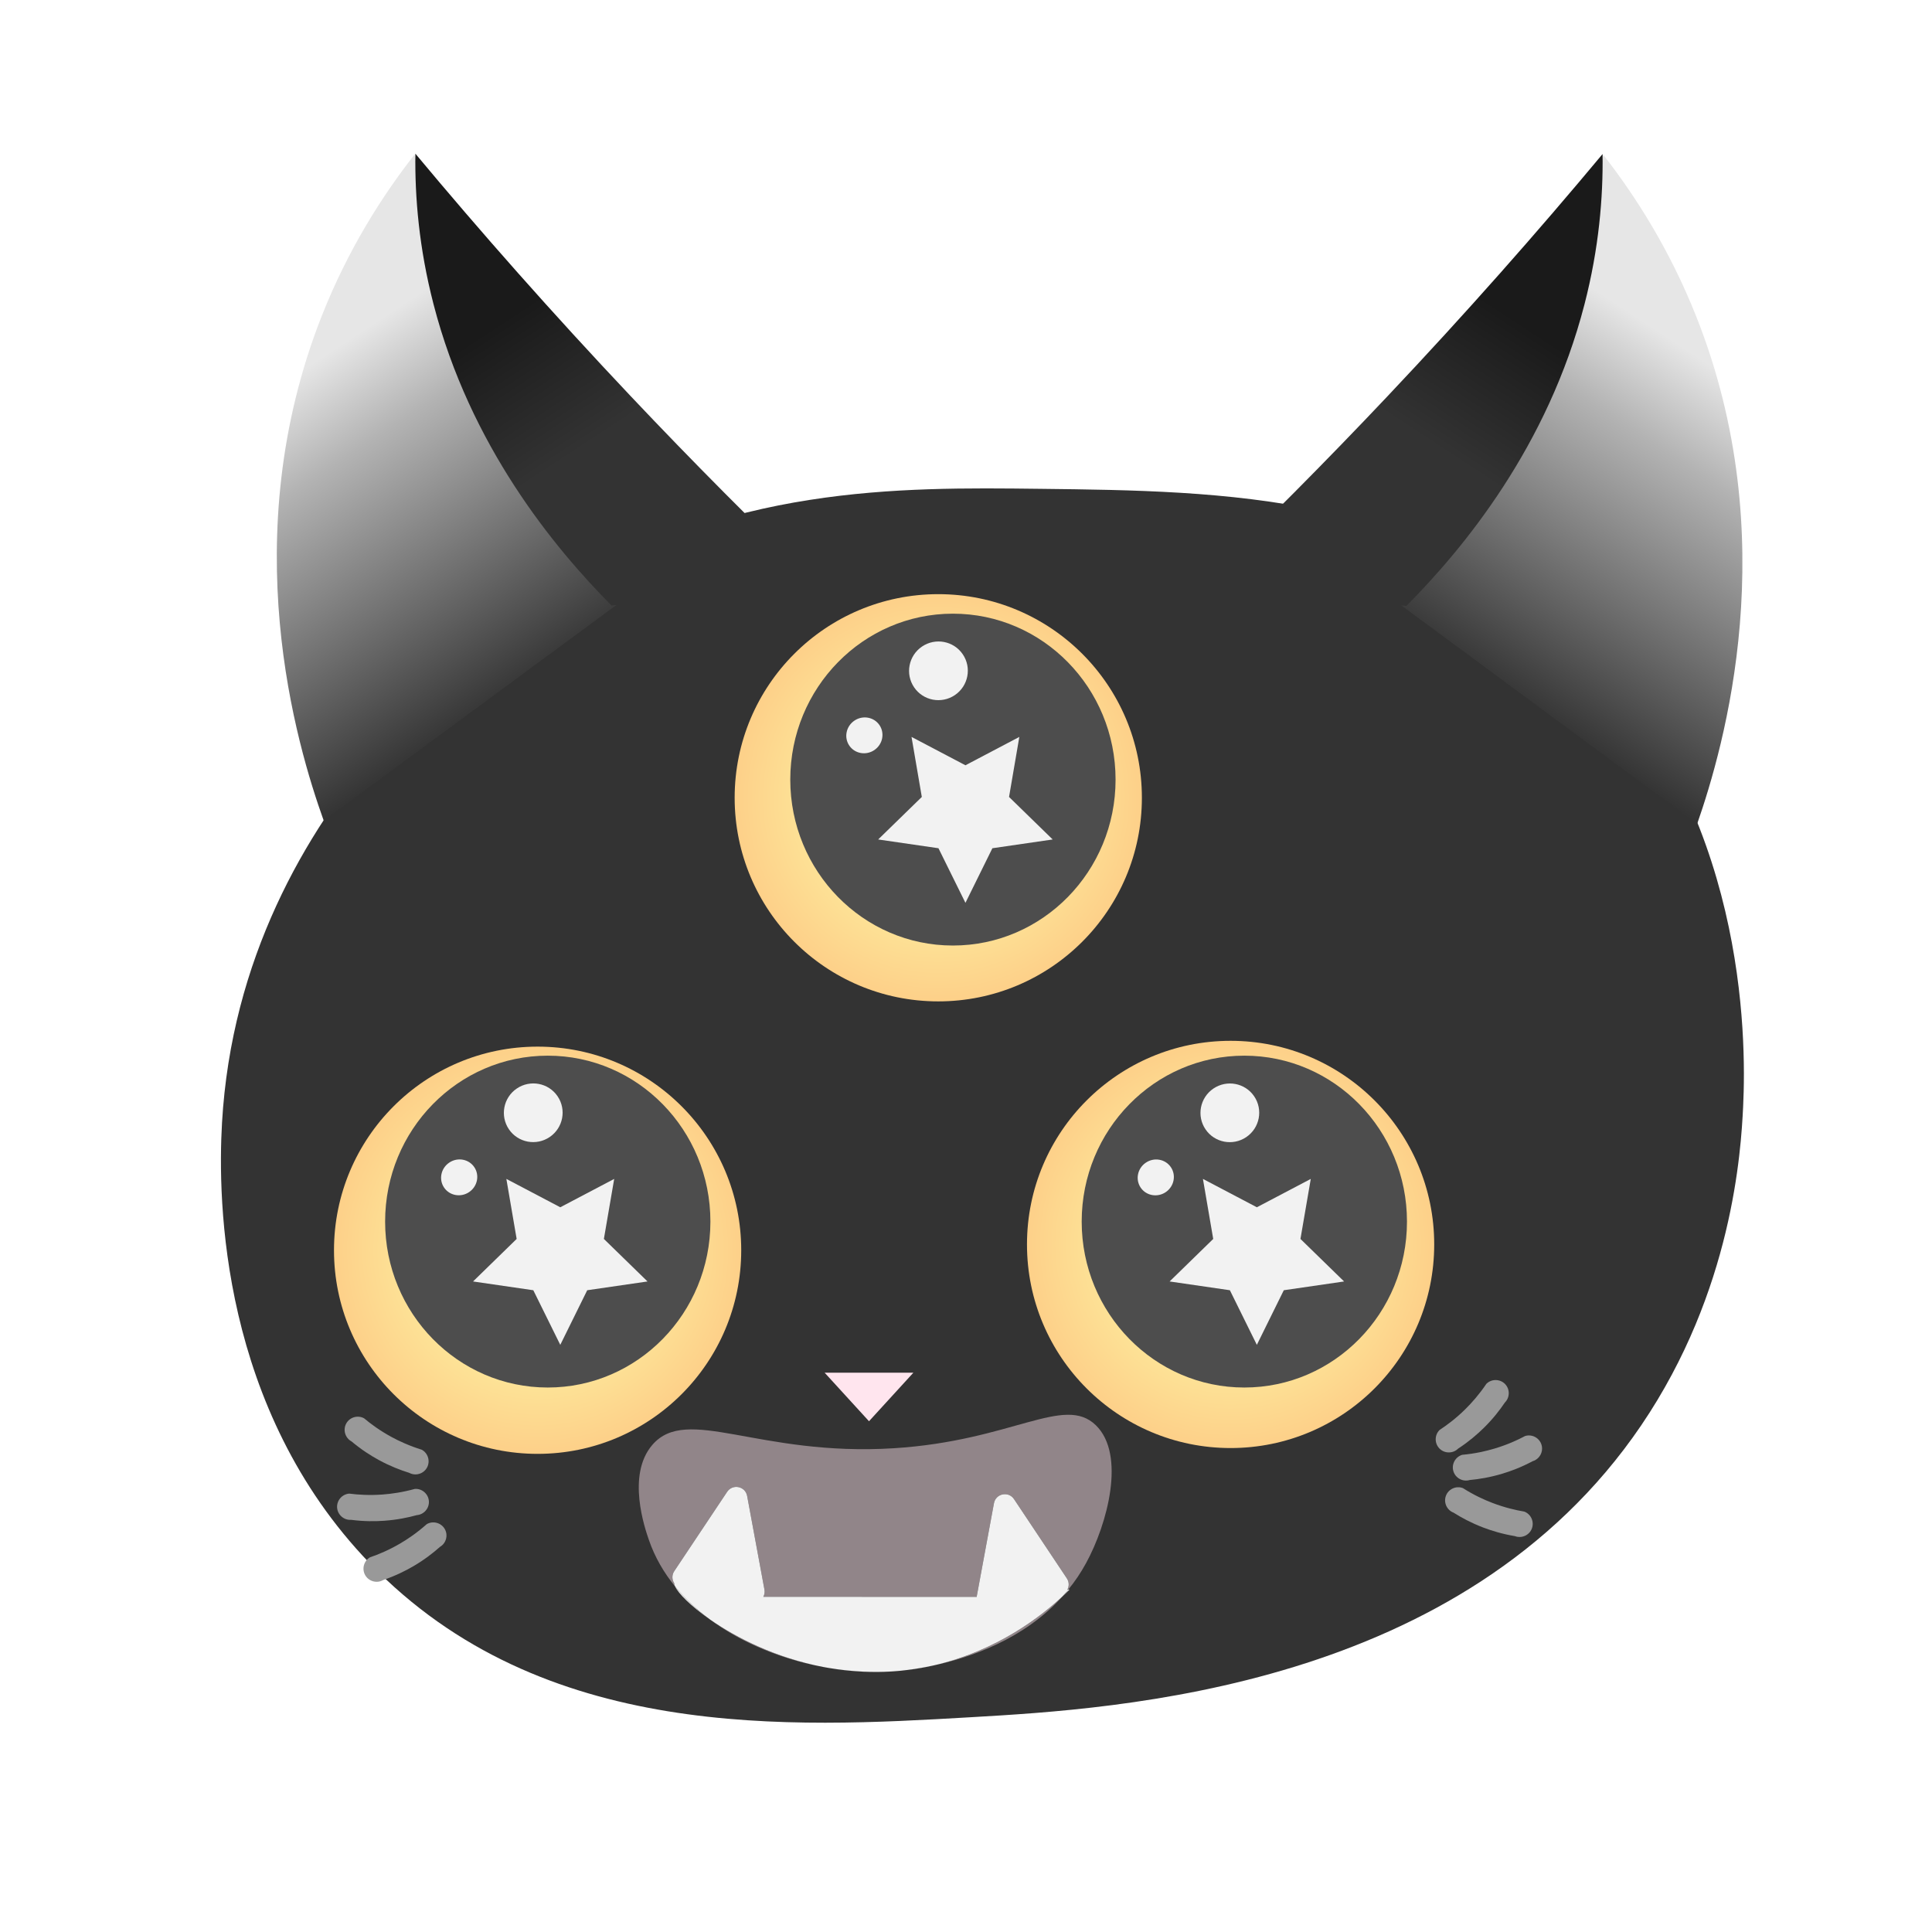
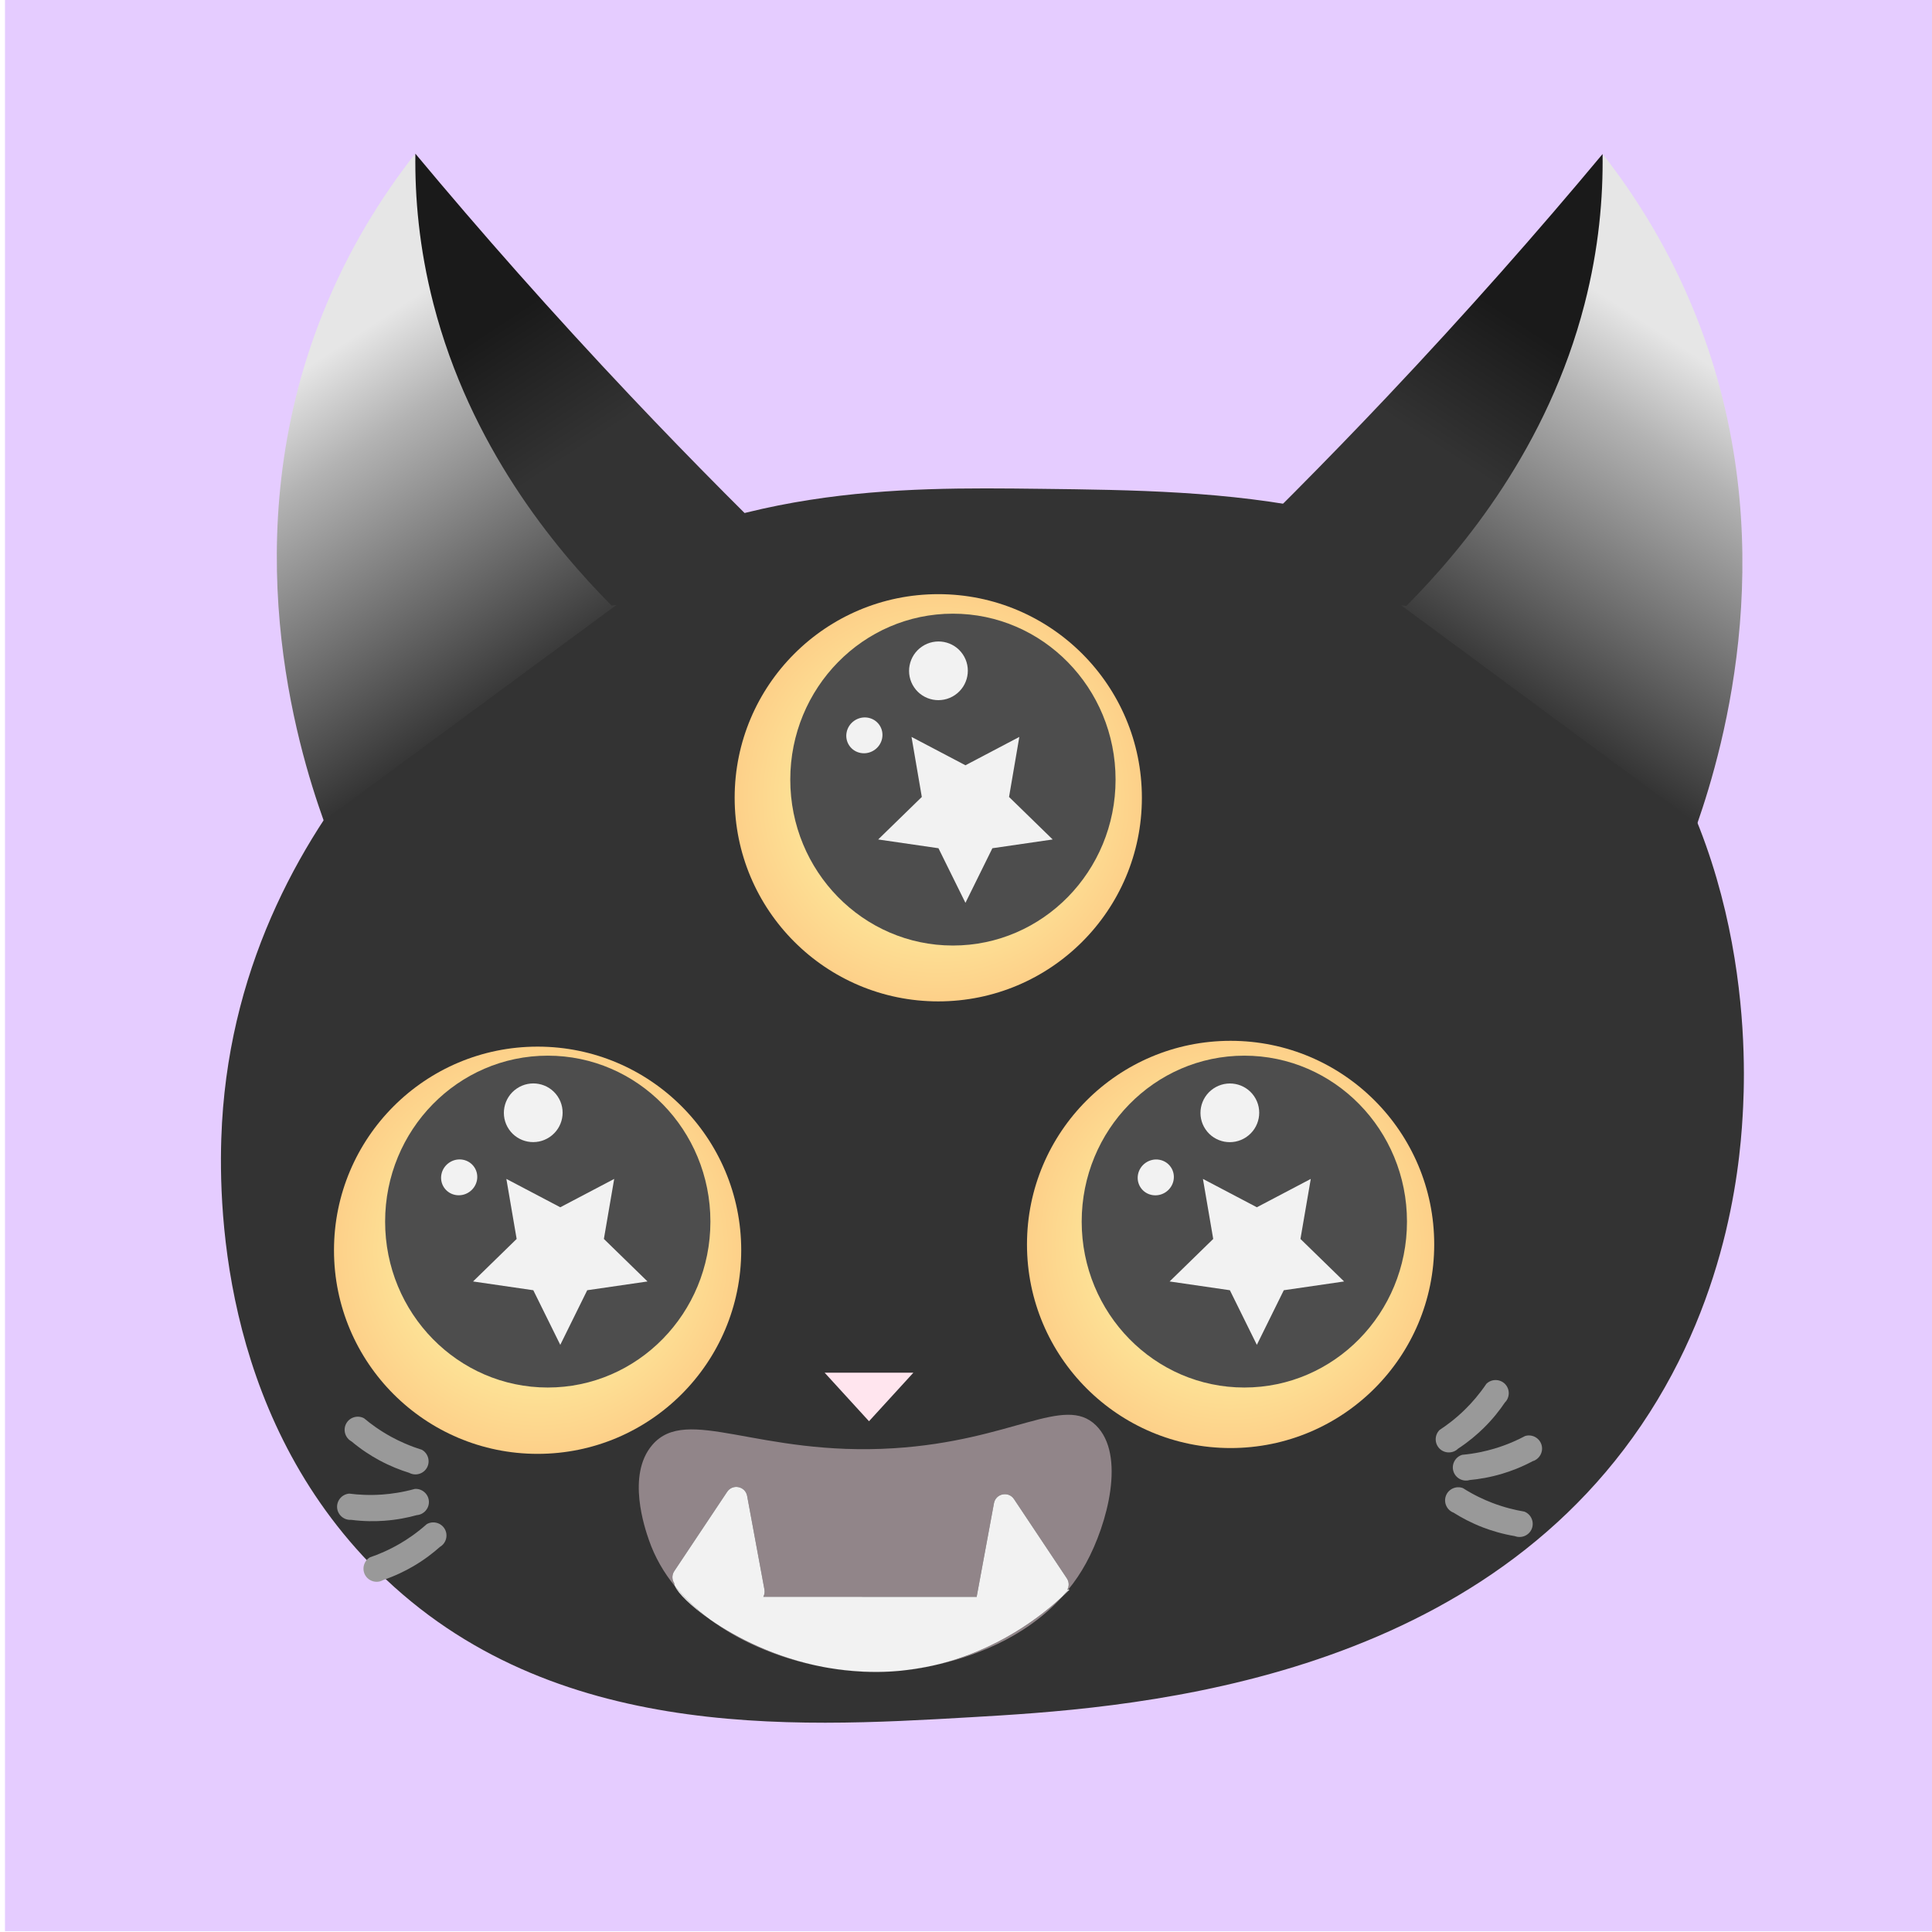
<svg xmlns="http://www.w3.org/2000/svg" xmlns:xlink="http://www.w3.org/1999/xlink" id="Færdige_produkter" width="588" height="588" viewBox="0 0 588 588">
  <defs>
-     <style>.cls-1{fill:url(#linear-gradient-2);}.cls-2{fill:#4d4d4d;}.cls-3{fill:#333;}.cls-4{fill:url(#radial-gradient);}.cls-5{fill:#918589;}.cls-6{fill:#ffe5ee;}.cls-7{fill:url(#radial-gradient-2);}.cls-8{fill:url(#radial-gradient-3);}.cls-9{fill:#999;}.cls-10{fill:url(#linear-gradient-3);}.cls-11{fill:url(#linear-gradient);}.cls-12{fill:url(#linear-gradient-4);}.cls-13{fill:#f2f2f2;}</style>
+     <style>.cls-1{fill:url(#linear-gradient-2);}.cls-2{fill:#4d4d4d;}.cls-3{fill:#333;}.cls-4{fill:url(#radial-gradient);}.cls-5{fill:#918589;}.cls-6{fill:#ffe5ee;}.cls-7{fill:url(#radial-gradient-2);}.cls-8{fill:url(#radial-gradient-3);}.cls-9{fill:#999;}.cls-10{fill:url(#linear-gradient-3);}.cls-11{fill:#e5ccff;}.cls-12{fill:url(#linear-gradient);}.cls-13{fill:url(#linear-gradient-4);}.cls-14{fill:#f2f2f2;}</style>
    <linearGradient id="linear-gradient" x1="-1995.05" y1="6862.09" x2="-1840.7" y2="6862.09" gradientTransform="translate(-6674.75 2305.58) rotate(-123.25)" gradientUnits="userSpaceOnUse">
      <stop offset="0" stop-color="#333" />
      <stop offset=".58" stop-color="#b3b3b3" />
      <stop offset=".77" stop-color="#e6e6e6" />
    </linearGradient>
    <linearGradient id="linear-gradient-2" x1="-11434.07" y1="6926.15" x2="-11257.74" y2="6926.15" gradientTransform="translate(604.57 13406.4) rotate(56.75) scale(1 -1)" gradientUnits="userSpaceOnUse">
      <stop offset=".32" stop-color="#1a1a1a" />
      <stop offset=".58" stop-color="#333" />
    </linearGradient>
    <radialGradient id="radial-gradient" cx="163.62" cy="4874.36" fx="163.62" fy="4874.36" r="61.97" gradientTransform="translate(0 5254.86) scale(1 -1)" gradientUnits="userSpaceOnUse">
      <stop offset=".26" stop-color="#fef8a6" />
      <stop offset="1" stop-color="#fdd089" />
    </radialGradient>
    <radialGradient id="radial-gradient-2" cx="374.53" cy="4876.13" fx="374.53" fy="4876.13" r="61.97" xlink:href="#radial-gradient" />
    <radialGradient id="radial-gradient-3" cx="285.56" cy="5012.07" fx="285.56" fy="5012.07" r="61.97" xlink:href="#radial-gradient" />
    <linearGradient id="linear-gradient-3" x1="1786.83" y1="1093.58" x2="1941.45" y2="1093.58" gradientTransform="translate(391.57 2305.58) rotate(-56.75) scale(1 -1)" xlink:href="#linear-gradient" />
    <linearGradient id="linear-gradient-4" x1="-15216.22" y1="1158.24" x2="-15039.89" y2="1158.24" gradientTransform="translate(-6887.75 13406.4) rotate(123.25)" xlink:href="#linear-gradient-2" />
  </defs>
-   <path class="cls-3" d="m530.52,336.77c1.03-21.48.75-90.52-49-140-46.88-46.62-109.02-47.35-165-48-42.92-.5-95.01-1.11-148,32-11.88,7.42-95.19,61.43-100.95,160.93-1.39,24.06-.35,87.05,44.95,134.07,52.44,54.43,128.15,50.04,183.02,46.86,44.74-2.59,149.56-8.67,203.98-88.86,27.79-40.96,30.35-83.46,31-97Z" />
+   <rect class="cls-11" x="1.52" y="-1.23" width="589" height="589" />
  <g>
-     <path class="cls-11" d="m126.15,47.07c6.87,22.5,13.73,45.01,20.6,67.51,21.92,17.07,43.83,34.15,65.74,51.22-37.99,27.99-75.98,55.97-113.97,83.96-8.22-22.97-27.24-86.24-.55-153.71,7.96-20.14,18.31-36.38,28.18-48.99Z" />
-     <path class="cls-1" d="m248.52,177.56c-20.8,2.25-41.59,4.49-62.39,6.74-17.47-17.59-43.04-48.56-54.2-91.77-4.41-17.05-5.69-32.59-5.51-45.76,19.89,23.86,41.65,48.52,65.44,73.7,19.04,20.15,37.99,39.17,56.67,57.09Z" />
+     <path class="cls-3" d="M530.52,336.77c1.03-21.48,.75-90.52-49-140-46.88-46.62-109.02-47.35-165-48-42.92-.5-95.01-1.11-148,32-11.88,7.42-95.19,61.43-100.95,160.93-1.39,24.06-.35,87.05,44.95,134.07,52.44,54.43,128.15,50.04,183.02,46.86,44.74-2.59,149.56-8.67,203.98-88.86,27.79-40.96,30.35-83.46,31-97Z" />
+     <g>
+       <path class="cls-12" d="M126.15,47.07c6.87,22.5,13.73,45.01,20.6,67.51,21.92,17.07,43.83,34.15,65.74,51.22-37.99,27.99-75.98,55.97-113.97,83.96-8.22-22.97-27.24-86.24-.55-153.71,7.96-20.14,18.31-36.38,28.18-48.99Z" />
+       <path class="cls-1" d="M248.52,177.56c-20.8,2.25-41.59,4.49-62.39,6.74-17.47-17.59-43.04-48.56-54.2-91.77-4.41-17.05-5.69-32.59-5.51-45.76,19.89,23.86,41.65,48.52,65.44,73.7,19.04,20.15,37.99,39.17,56.67,57.09Z" />
+     </g>
+     <circle class="cls-4" cx="163.62" cy="380.51" r="61.97" />
+     <circle class="cls-7" cx="374.53" cy="378.74" r="61.97" />
+     <circle class="cls-8" cx="285.56" cy="242.8" r="61.97" />
+     <ellipse class="cls-2" cx="290.02" cy="237.27" rx="49.5" ry="50.5" />
+     <ellipse class="cls-14" cx="285.61" cy="204.13" rx="8.95" ry="8.92" transform="translate(-65.35 196.05) rotate(-34.23)" />
+     <ellipse class="cls-14" cx="263.08" cy="223.78" rx="5.55" ry="5.41" transform="translate(-80.32 186.77) rotate(-34.23)" />
+     <polygon class="cls-14" points="293.83 232.91 310.23 224.28 307.1 242.55 320.38 255.49 302.03 258.16 293.83 274.78 285.62 258.16 267.27 255.49 280.55 242.55 277.42 224.28 293.83 232.91" />
+     <ellipse class="cls-2" cx="378.71" cy="371.79" rx="49.5" ry="50.5" />
+     <ellipse class="cls-14" cx="374.31" cy="338.65" rx="8.95" ry="8.92" transform="translate(-125.67 269.25) rotate(-34.23)" />
+     <ellipse class="cls-14" cx="351.77" cy="358.3" rx="5.55" ry="5.41" transform="translate(-140.63 259.98) rotate(-34.23)" />
+     <polygon class="cls-14" points="382.52 367.43 398.93 358.8 395.79 377.07 409.07 390.01 390.72 392.68 382.52 409.3 374.31 392.68 355.97 390.01 369.24 377.07 366.11 358.8 382.52 367.43" />
+     <ellipse class="cls-2" cx="166.71" cy="371.79" rx="49.5" ry="50.5" />
+     <ellipse class="cls-14" cx="162.31" cy="338.65" rx="8.95" ry="8.92" transform="translate(-162.4 149.98) rotate(-34.23)" />
+     <ellipse class="cls-14" cx="139.77" cy="358.3" rx="5.55" ry="5.41" transform="translate(-177.36 140.71) rotate(-34.23)" />
+     <polygon class="cls-14" points="170.52 367.43 186.93 358.8 183.79 377.07 197.07 390.01 178.72 392.68 170.52 409.3 162.31 392.68 143.97 390.01 157.24 377.07 154.11 358.8 170.52 367.43" />
+     <g>
+       <path class="cls-10" d="M488.01,47.19c-6.87,22.5-13.73,45.01-20.6,67.51-21.92,17.07-43.83,34.15-65.74,51.22l114.85,84.85c8.2-23.55,26.58-87-.33-154.6-7.99-20.08-18.31-36.33-28.18-48.99Z" />
+       <path class="cls-13" d="M365.64,177.67c20.8,2.25,41.59,4.49,62.39,6.74,17.47-17.59,43.04-48.56,54.2-91.77,4.41-17.05,5.69-32.59,5.51-45.76-19.89,23.86-41.65,48.52-65.44,73.7-19.04,20.15-37.99,39.17-56.67,57.09Z" />
+     </g>
+     <polygon class="cls-6" points="264.48 432.55 250.97 417.77 277.99 417.77 264.48 432.55" />
+     <g>
+       <path class="cls-5" d="M216.22,492.98c8.01,5.57,19.94,11.59,34.28,14.35-12.32-2.3-24.49-7.15-34.28-14.35Z" />
+       <path class="cls-5" d="M269.09,508.81c1.47-.05,2.91-.14,4.33-.26-1.42,.14-2.42,.2-2.9,.22-1.11,.05-2.24,.07-3.37,.08,.64,0,1.29-.02,1.94-.04Z" />
+       <path class="cls-5" d="M264.74,508.83c.81,.02,1.61,.02,2.42,.02-.81,0-1.62,0-2.42-.02Z" />
+       <path class="cls-5" d="M283.83,506.94c20.06-4.48,33.77-15.68,39.56-21.1-11.7,13.05-28.08,18.68-39.56,21.1Z" />
+       <path class="cls-5" d="M330.52,475.77c-1.6,2.93-3.41,5.6-5.4,8.03-.09,.01-.18,.02-.27,.02,.56-1.04,.57-2.35-.16-3.45l-16.08-24.12c-1.67-2.51-5.55-1.71-6.1,1.26l-5.27,28.5-64.92-.03c.35-.63,.49-1.39,.34-2.19l-5.27-28.5c-.54-2.97-4.42-3.76-6.09-1.25l-16.08,24.12c-.8,1.19-.72,2.63-.02,3.7-.02,.26,.07,.59,.27,.99-3.43-4.21-6.16-8.91-7.95-14.08-1.22-3.51-6.89-19.81,1-29,10.57-12.32,32.25,3.58,73.5,1,36.04-2.25,51.83-16.4,61.5-7,9.17,8.92,3.56,30.02-3,42Z" />
+       <g>
+         <path class="cls-14" d="M324.85,483.82c.09,0,.18,0,.27-.02-.56,.7-1.14,1.38-1.73,2.04-5.79,5.42-19.5,16.62-39.56,21.1-.08,.02-.17,.04-.25,.05-3.82,.8-7.09,1.25-9.43,1.49-.24,.03-.48,.05-.73,.07-1.42,.12-2.86,.21-4.33,.26-1.47,.05-2.92,.06-4.35,.02-.55-.01-1.09-.02-1.63-.05-.25,0-.49,0-.73-.04-3.39-.17-6.82-.55-10.25-1.12-.55-.09-1.09-.19-1.63-.29-14.34-2.76-26.27-8.78-34.28-14.35-.07-.04-.13-.09-.19-.14-3.97-2.94-7.54-6.28-10.56-9.99-.2-.4-.29-.73-.27-.99-.7-1.07-.78-2.51,.02-3.7l16.08-24.12c1.67-2.51,5.55-1.72,6.09,1.25l5.27,28.5c.15,.8,0,1.56-.34,2.19l64.92,.03,5.27-28.5c.55-2.97,4.43-3.77,6.1-1.26l16.08,24.12c.73,1.1,.72,2.41,.16,3.45Z" />
+         <path class="cls-14" d="M216.03,492.84c-5.85-4.08-9.58-7.91-10.56-9.99,3.02,3.71,6.59,7.05,10.56,9.99Z" />
+         <path class="cls-14" d="M252.13,507.62c3.43,.57,6.86,.95,10.25,1.12-3.53-.16-6.95-.55-10.25-1.12Z" />
+         <path class="cls-14" d="M283.58,506.99c-2.67,.6-5.46,1.06-8.35,1.37,2.22-.26,5.08-.69,8.35-1.37Z" />
+         <path class="cls-14" d="M274.15,508.48c.36-.03,.72-.08,1.08-.12-.38,.04-.74,.08-1.08,.12Z" />
+         <path class="cls-14" d="M325.52,483.77c-.51,.52-1.22,1.22-2.13,2.07,.59-.66,1.17-1.34,1.73-2.04,.13,0,.27-.02,.4-.03Z" />
+       </g>
+     </g>
+     <path class="cls-9" d="M133.91,470.78c-2.06,1.83-4.75,3.94-8.13,5.91-2.38,1.39-5.44,2.92-9.14,4.18-1.89,1.11-4.36,.46-5.47-1.43-1.11-1.9-.47-4.36,1.43-5.47,2.61-.89,5.76-2.21,9.14-4.18,2.38-1.39,5.21-3.31,8.13-5.91,1.89-1.11,4.36-.46,5.47,1.43,1.11,1.9,.47,4.36-1.43,5.47Z" />
+     <path class="cls-9" d="M126.83,461.13c-2.66,.74-6,1.43-9.9,1.71-2.75,.2-6.17,.22-10.05-.28-2.19,.16-4.12-1.51-4.28-3.7s1.51-4.12,3.7-4.28c2.73,.35,6.15,.56,10.05,.28,2.75-.2,6.14-.67,9.9-1.71,2.19-.16,4.12,1.51,4.28,3.7,.16,2.19-1.51,4.12-3.7,4.28Z" />
+     <path class="cls-9" d="M442.38,460.37c2.33,1.47,5.33,3.11,8.98,4.51,2.57,.98,5.84,1.99,9.7,2.64,2.05,.78,4.38-.26,5.16-2.31s-.25-4.38-2.31-5.16c-2.72-.46-6.04-1.24-9.7-2.64-2.57-.98-5.68-2.41-8.98-4.51-2.05-.78-4.38,.26-5.16,2.31s.25,4.38,2.31,5.16Z" />
+     <path class="cls-9" d="M447.31,450.44c2.74-.25,6.12-.79,9.87-1.91,2.64-.79,5.84-1.98,9.29-3.82,2.1-.63,3.32-2.88,2.69-4.98-.63-2.11-2.87-3.32-4.98-2.69-2.43,1.3-5.55,2.7-9.29,3.82-2.64,.79-5.97,1.55-9.87,1.91-2.1,.63-3.32,2.88-2.69,4.98,.63,2.11,2.87,3.32,4.98,2.69Z" />
+     <path class="cls-9" d="M458,426.86c-1.54,2.29-3.63,4.99-6.42,7.73-1.96,1.93-4.55,4.17-7.82,6.31-1.56,1.54-4.12,1.52-5.66-.04-1.54-1.57-1.53-4.11,.04-5.66,2.31-1.51,5.04-3.56,7.82-6.31,1.96-1.93,4.23-4.49,6.42-7.73,1.56-1.54,4.12-1.52,5.66,.04s1.53,4.11-.04,5.66Z" />
+     <path class="cls-9" d="M124.53,448.25c-2.63-.81-5.83-2.04-9.26-3.91-2.42-1.32-5.31-3.15-8.3-5.66-1.93-1.05-2.65-3.5-1.6-5.43,1.05-1.93,3.49-2.65,5.43-1.6,2.11,1.77,4.87,3.79,8.3,5.66,2.42,1.32,5.52,2.75,9.26,3.91,1.93,1.05,2.65,3.5,1.6,5.43-1.05,1.93-3.49,2.65-5.43,1.6Z" />
  </g>
-   <circle class="cls-4" cx="163.62" cy="380.51" r="61.97" />
-   <circle class="cls-7" cx="374.53" cy="378.74" r="61.97" />
-   <circle class="cls-8" cx="285.56" cy="242.8" r="61.97" />
-   <ellipse class="cls-2" cx="290.02" cy="237.27" rx="49.5" ry="50.5" />
-   <ellipse class="cls-13" cx="285.61" cy="204.13" rx="8.95" ry="8.92" transform="translate(-65.35 196.05) rotate(-34.23)" />
-   <ellipse class="cls-13" cx="263.08" cy="223.78" rx="5.55" ry="5.41" transform="translate(-80.32 186.77) rotate(-34.23)" />
-   <polygon class="cls-13" points="293.83 232.91 310.23 224.28 307.1 242.55 320.38 255.49 302.03 258.16 293.83 274.78 285.62 258.16 267.27 255.49 280.55 242.55 277.42 224.28 293.83 232.91" />
-   <ellipse class="cls-2" cx="378.71" cy="371.79" rx="49.5" ry="50.5" />
-   <ellipse class="cls-13" cx="374.31" cy="338.65" rx="8.95" ry="8.92" transform="translate(-125.67 269.25) rotate(-34.23)" />
-   <ellipse class="cls-13" cx="351.77" cy="358.3" rx="5.55" ry="5.41" transform="translate(-140.63 259.98) rotate(-34.23)" />
-   <polygon class="cls-13" points="382.52 367.43 398.93 358.8 395.79 377.07 409.07 390.01 390.72 392.68 382.52 409.3 374.31 392.68 355.97 390.01 369.24 377.07 366.11 358.8 382.52 367.43" />
-   <ellipse class="cls-2" cx="166.71" cy="371.79" rx="49.5" ry="50.5" />
-   <ellipse class="cls-13" cx="162.31" cy="338.65" rx="8.95" ry="8.92" transform="translate(-162.4 149.98) rotate(-34.23)" />
-   <ellipse class="cls-13" cx="139.77" cy="358.3" rx="5.55" ry="5.41" transform="translate(-177.36 140.71) rotate(-34.23)" />
-   <polygon class="cls-13" points="170.52 367.43 186.93 358.8 183.79 377.07 197.07 390.01 178.72 392.68 170.52 409.3 162.31 392.68 143.97 390.01 157.24 377.07 154.11 358.8 170.52 367.43" />
-   <g>
-     <path class="cls-10" d="m488.01,47.19c-6.87,22.5-13.73,45.01-20.6,67.51-21.92,17.07-43.83,34.15-65.74,51.22l114.85,84.85c8.2-23.55,26.58-87-.33-154.6-7.99-20.08-18.31-36.33-28.18-48.99Z" />
-     <path class="cls-12" d="m365.64,177.67c20.8,2.25,41.59,4.49,62.39,6.74,17.47-17.59,43.04-48.56,54.2-91.77,4.41-17.05,5.69-32.59,5.51-45.76-19.89,23.86-41.65,48.52-65.44,73.7-19.04,20.15-37.99,39.17-56.67,57.09Z" />
-   </g>
-   <polygon class="cls-6" points="264.48 432.55 250.97 417.77 277.99 417.77 264.48 432.55" />
-   <g>
-     <path class="cls-5" d="m216.22,492.98c8.01,5.57,19.94,11.59,34.28,14.35-12.32-2.3-24.49-7.15-34.28-14.35Z" />
-     <path class="cls-5" d="m269.09,508.81c1.47-.05,2.91-.14,4.33-.26-1.42.14-2.42.2-2.9.22-1.11.05-2.24.07-3.37.08.64,0,1.29-.02,1.94-.04Z" />
-     <path class="cls-5" d="m264.74,508.83c.81.02,1.61.02,2.42.02-.81,0-1.62,0-2.42-.02Z" />
-     <path class="cls-5" d="m283.83,506.94c20.06-4.48,33.77-15.68,39.56-21.1-11.7,13.05-28.08,18.68-39.56,21.1Z" />
-     <path class="cls-5" d="m330.52,475.77c-1.6,2.93-3.41,5.6-5.4,8.03-.09.01-.18.02-.27.02.56-1.04.57-2.35-.16-3.45l-16.08-24.12c-1.67-2.51-5.55-1.71-6.1,1.26l-5.27,28.5-64.92-.03c.35-.63.49-1.39.34-2.19l-5.27-28.5c-.54-2.97-4.42-3.76-6.09-1.25l-16.08,24.12c-.8,1.19-.72,2.63-.02,3.7-.02.26.07.59.27.99-3.43-4.21-6.16-8.91-7.95-14.08-1.22-3.51-6.89-19.81,1-29,10.57-12.32,32.25,3.58,73.5,1,36.04-2.25,51.83-16.4,61.5-7,9.17,8.92,3.56,30.02-3,42Z" />
-     <g>
-       <path class="cls-13" d="m324.85,483.82c.09,0,.18,0,.27-.02-.56.7-1.14,1.38-1.73,2.04-5.79,5.42-19.5,16.62-39.56,21.1-.08.02-.17.04-.25.05-3.82.8-7.09,1.25-9.43,1.49-.24.03-.48.05-.73.07-1.42.12-2.86.21-4.33.26-1.47.05-2.92.06-4.35.02-.55-.01-1.09-.02-1.63-.05-.25,0-.49,0-.73-.04-3.39-.17-6.82-.55-10.25-1.12-.55-.09-1.09-.19-1.63-.29-14.34-2.76-26.27-8.78-34.28-14.35-.07-.04-.13-.09-.19-.14-3.97-2.94-7.54-6.28-10.56-9.99-.2-.4-.29-.73-.27-.99-.7-1.07-.78-2.51.02-3.7l16.08-24.12c1.67-2.51,5.55-1.72,6.09,1.25l5.27,28.5c.15.8,0,1.56-.34,2.19l64.92.03,5.27-28.5c.55-2.97,4.43-3.77,6.1-1.26l16.08,24.12c.73,1.1.72,2.41.16,3.45Z" />
-       <path class="cls-13" d="m216.03,492.84c-5.85-4.08-9.58-7.91-10.56-9.99,3.02,3.71,6.59,7.05,10.56,9.99Z" />
-       <path class="cls-13" d="m252.13,507.62c3.43.57,6.86.95,10.25,1.12-3.53-.16-6.95-.55-10.25-1.12Z" />
-       <path class="cls-13" d="m283.58,506.99c-2.67.6-5.46,1.06-8.35,1.37,2.22-.26,5.08-.69,8.35-1.37Z" />
-       <path class="cls-13" d="m274.15,508.48c.36-.03.72-.08,1.08-.12-.38.04-.74.08-1.08.12Z" />
-       <path class="cls-13" d="m325.52,483.77c-.51.52-1.22,1.22-2.13,2.07.59-.66,1.17-1.34,1.73-2.04.13,0,.27-.02.4-.03Z" />
-     </g>
-   </g>
-   <path class="cls-9" d="m133.91,470.78c-2.06,1.83-4.75,3.94-8.13,5.91-2.38,1.39-5.44,2.92-9.14,4.18-1.89,1.11-4.36.46-5.47-1.43-1.11-1.9-.47-4.36,1.43-5.47,2.61-.89,5.76-2.21,9.14-4.18,2.38-1.39,5.21-3.31,8.13-5.91,1.89-1.11,4.36-.46,5.47,1.43,1.11,1.9.47,4.36-1.43,5.47Z" />
-   <path class="cls-9" d="m126.83,461.13c-2.66.74-6,1.43-9.9,1.71-2.75.2-6.17.22-10.05-.28-2.19.16-4.12-1.51-4.28-3.7s1.51-4.12,3.7-4.28c2.73.35,6.15.56,10.05.28,2.75-.2,6.14-.67,9.9-1.71,2.19-.16,4.12,1.51,4.28,3.7.16,2.19-1.51,4.12-3.7,4.28Z" />
-   <path class="cls-9" d="m442.38,460.37c2.33,1.47,5.33,3.11,8.98,4.51,2.57.98,5.84,1.99,9.7,2.64,2.05.78,4.38-.26,5.16-2.31s-.25-4.38-2.31-5.16c-2.72-.46-6.04-1.24-9.7-2.64-2.57-.98-5.68-2.41-8.98-4.51-2.05-.78-4.38.26-5.16,2.31s.25,4.38,2.31,5.16Z" />
-   <path class="cls-9" d="m447.31,450.44c2.74-.25,6.12-.79,9.87-1.91,2.64-.79,5.84-1.98,9.29-3.82,2.1-.63,3.32-2.88,2.69-4.98-.63-2.11-2.87-3.32-4.98-2.69-2.43,1.3-5.55,2.7-9.29,3.82-2.64.79-5.97,1.55-9.87,1.91-2.1.63-3.32,2.88-2.69,4.98.63,2.11,2.87,3.32,4.98,2.69Z" />
-   <path class="cls-9" d="m458,426.86c-1.54,2.29-3.63,4.99-6.42,7.73-1.96,1.93-4.55,4.17-7.82,6.31-1.56,1.54-4.12,1.52-5.66-.04-1.54-1.57-1.53-4.11.04-5.66,2.31-1.51,5.04-3.56,7.82-6.31,1.96-1.93,4.23-4.49,6.42-7.73,1.56-1.54,4.12-1.52,5.66.04s1.53,4.11-.04,5.66Z" />
-   <path class="cls-9" d="m124.53,448.25c-2.63-.81-5.83-2.04-9.26-3.91-2.42-1.32-5.31-3.15-8.3-5.66-1.93-1.05-2.65-3.5-1.6-5.43,1.05-1.93,3.49-2.65,5.43-1.6,2.11,1.77,4.87,3.79,8.3,5.66,2.42,1.32,5.52,2.75,9.26,3.91,1.93,1.05,2.65,3.5,1.6,5.43-1.05,1.93-3.49,2.65-5.43,1.6Z" />
</svg>
